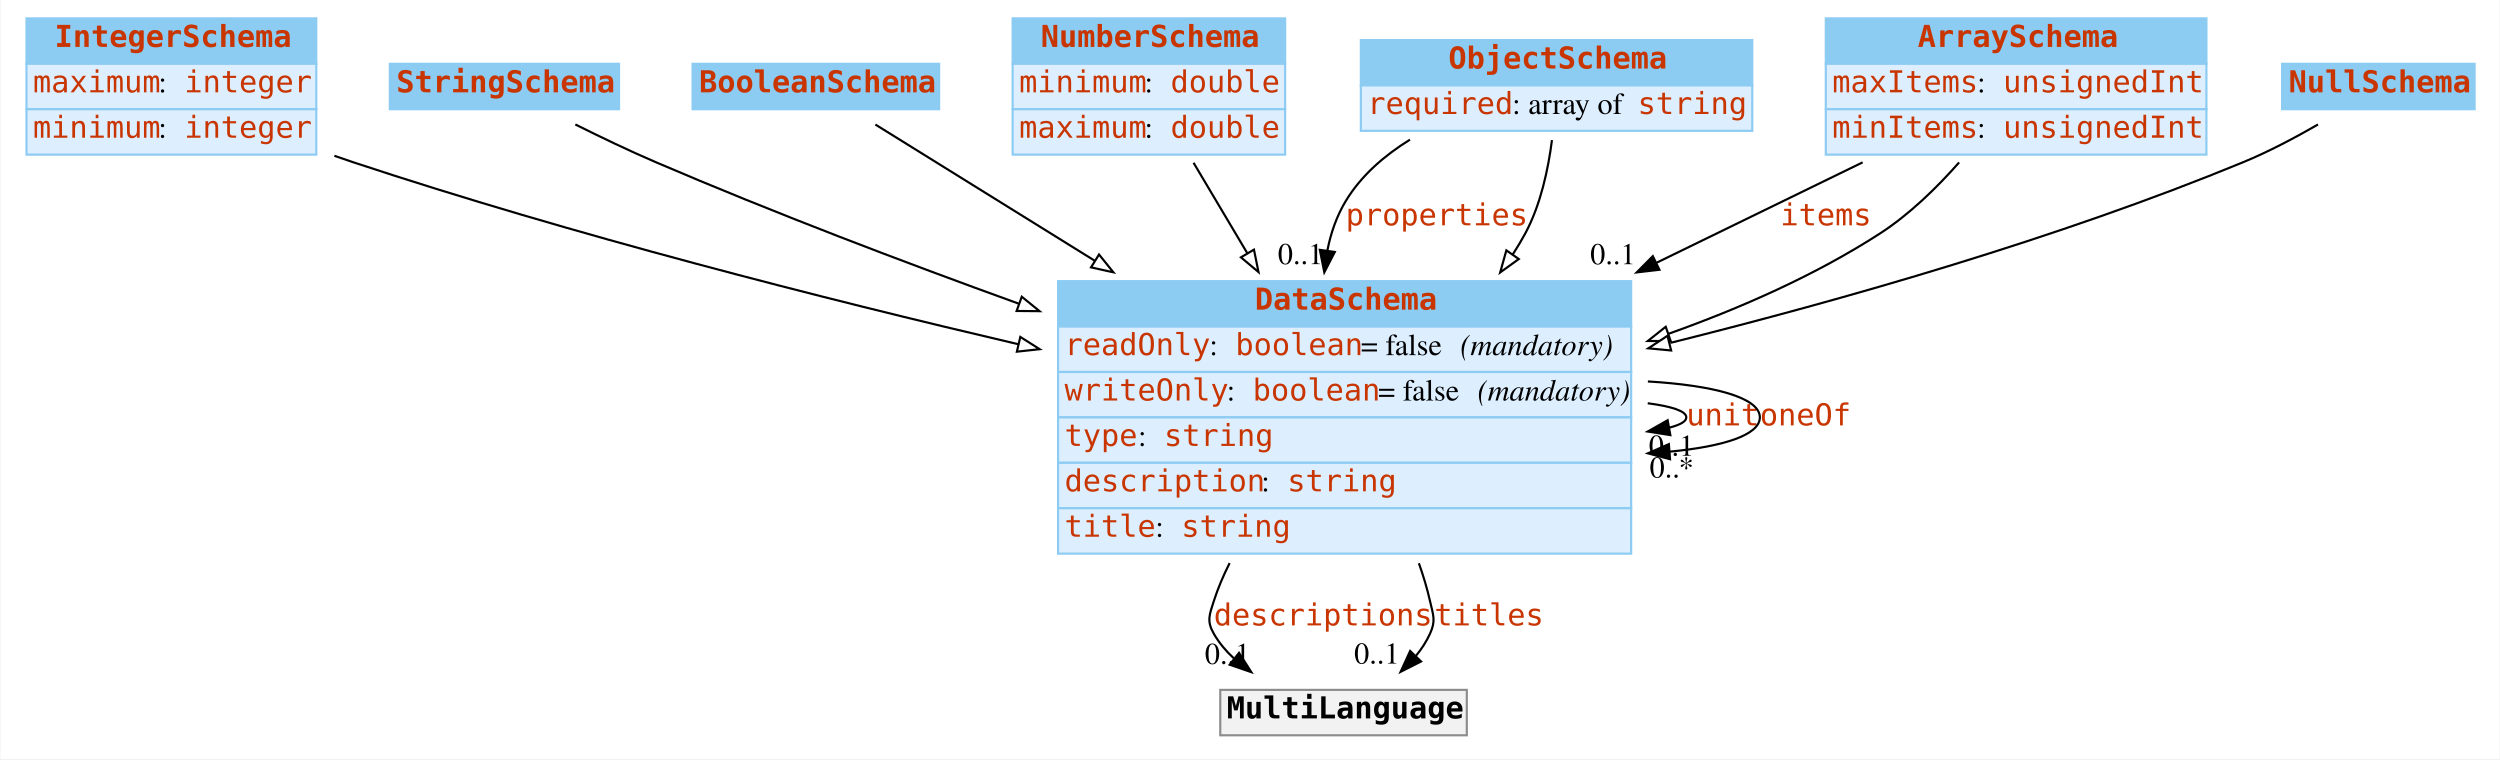
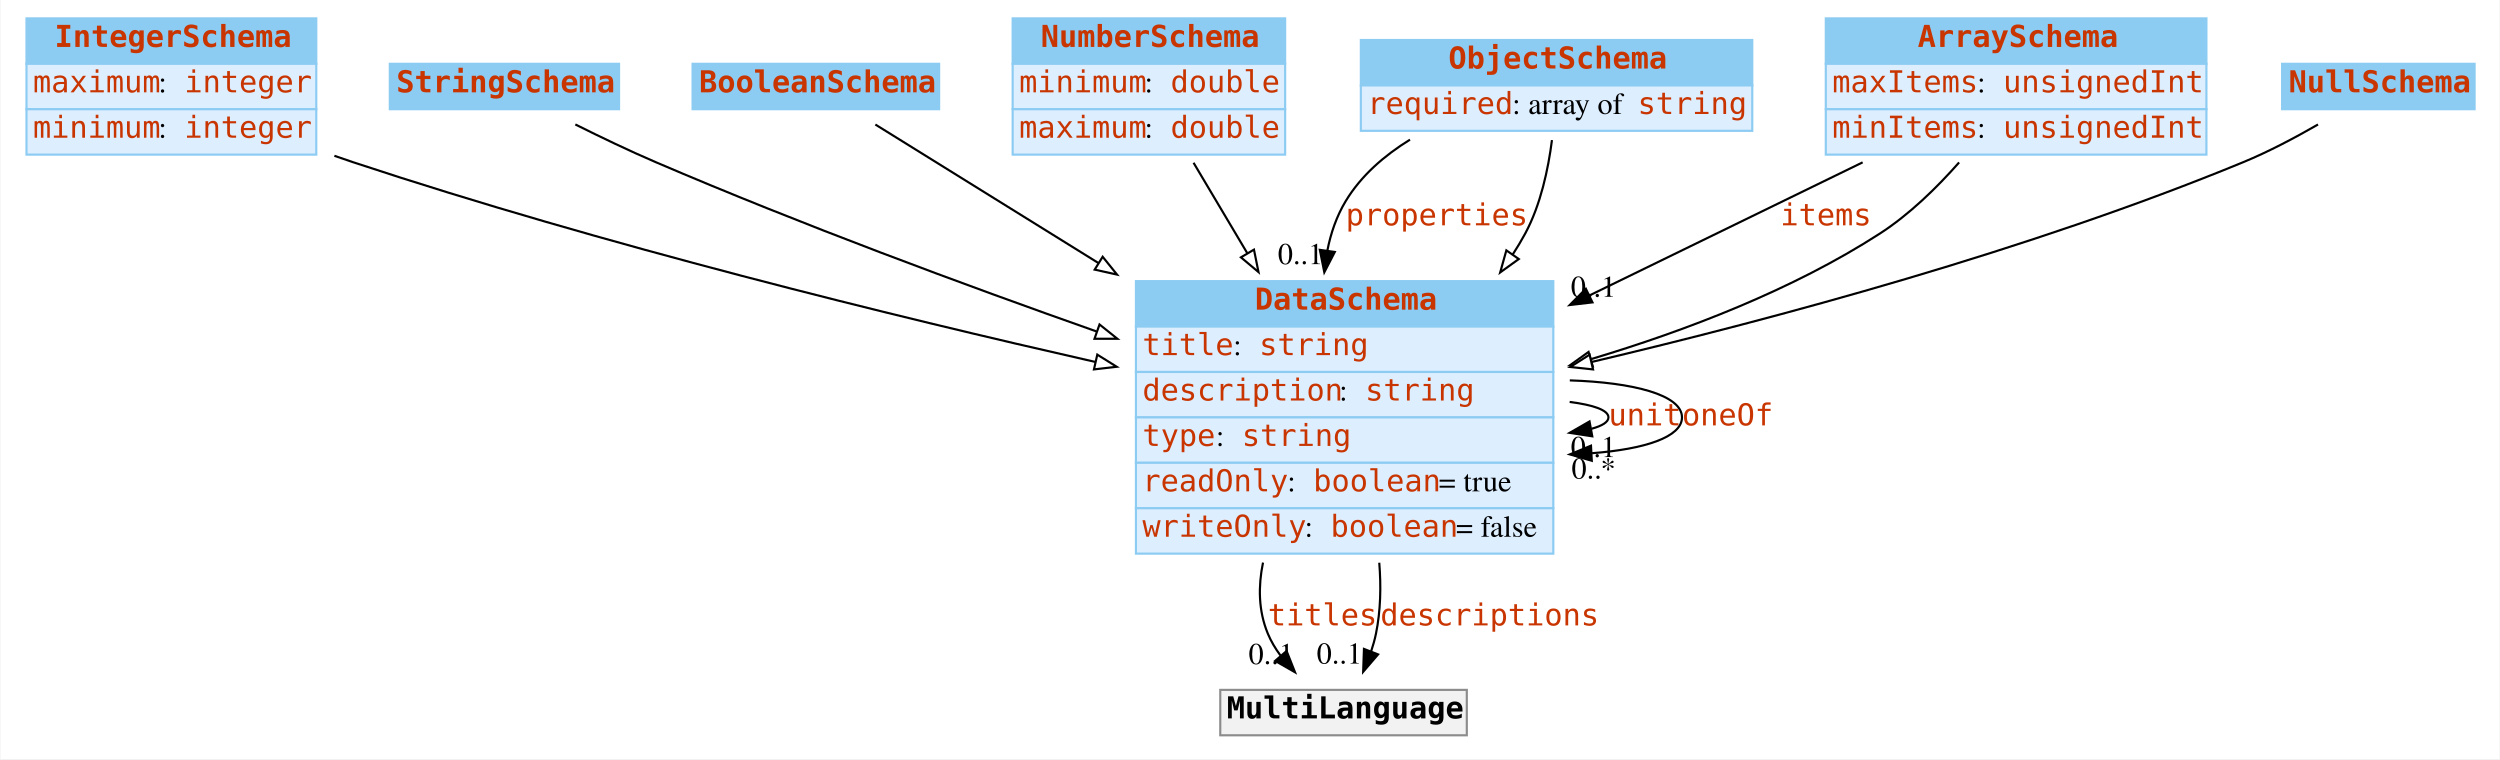
<svg xmlns="http://www.w3.org/2000/svg" width="1156pt" height="351pt" viewBox="0.00 0.00 1155.50 351.00">
  <g id="graph0" class="graph" transform="scale(1 1) rotate(0) translate(4 347)">
    <polygon fill="white" stroke="none" points="-4,4 -4,-347 1151.5,-347 1151.5,4 -4,4" />
    <g id="node1" class="node">
      <polygon fill="#8ccbf2" stroke="none" points="8,-317.5 8,-338.5 142,-338.5 142,-317.5 8,-317.5" />
      <polygon fill="none" stroke="#8ccbf2" points="8,-317.5 8,-338.5 142,-338.5 142,-317.5 8,-317.5" />
      <text text-anchor="start" x="21" y="-325.3" font-family="mono" font-weight="bold" font-size="14.00" fill="#c83500">IntegerSchema</text>
      <polygon fill="#ddeeff" stroke="none" points="8,-296.5 8,-317.5 142,-317.5 142,-296.5 8,-296.5" />
      <polygon fill="none" stroke="#8ccbf2" points="8,-296.5 8,-317.5 142,-317.5 142,-296.5 8,-296.5" />
      <text text-anchor="start" x="11" y="-304.3" font-family="mono" font-size="14.00" fill="#c83500">maximum</text>
      <text text-anchor="start" x="69" y="-304.3" font-family="Times,serif" font-size="14.00"> : </text>
      <text text-anchor="start" x="81" y="-304.3" font-family="mono" font-size="14.00" fill="#c83500">integer</text>
      <polygon fill="#ddeeff" stroke="none" points="8,-275.5 8,-296.5 142,-296.5 142,-275.5 8,-275.5" />
      <polygon fill="none" stroke="#8ccbf2" points="8,-275.5 8,-296.5 142,-296.5 142,-275.5 8,-275.5" />
      <text text-anchor="start" x="11" y="-283.3" font-family="mono" font-size="14.00" fill="#c83500">minimum</text>
      <text text-anchor="start" x="69" y="-283.3" font-family="Times,serif" font-size="14.00"> : </text>
      <text text-anchor="start" x="81" y="-283.3" font-family="mono" font-size="14.00" fill="#c83500">integer</text>
    </g>
    <g id="node8" class="node">
-       <polygon fill="#8ccbf2" stroke="none" points="485,-196 485,-217 750,-217 750,-196 485,-196" />
-       <polygon fill="none" stroke="#8ccbf2" points="485,-196 485,-217 750,-217 750,-196 485,-196" />
+       <polygon fill="#8ccbf2" stroke="none" points="521,-196 521,-217 714,-217 714,-196 521,-196" />
+       <polygon fill="none" stroke="#8ccbf2" points="521,-196 521,-217 714,-217 714,-196 521,-196" />
      <text text-anchor="start" x="576" y="-203.8" font-family="mono" font-weight="bold" font-size="14.00" fill="#c83500">DataSchema</text>
-       <polygon fill="#ddeeff" stroke="none" points="485,-175 485,-196 750,-196 750,-175 485,-175" />
-       <polygon fill="none" stroke="#8ccbf2" points="485,-175 485,-196 750,-196 750,-175 485,-175" />
-       <text text-anchor="start" x="488" y="-182.8" font-family="mono" font-size="14.00" fill="#c83500">readOnly</text>
-       <text text-anchor="start" x="555" y="-182.8" font-family="Times,serif" font-size="14.00"> : </text>
-       <text text-anchor="start" x="567" y="-182.8" font-family="mono" font-size="14.00" fill="#c83500">boolean</text>
-       <text text-anchor="start" x="625" y="-182.8" font-family="Times,serif" font-size="14.00"> = false </text>
-       <text text-anchor="start" x="671" y="-182.8" font-family="Times,serif" font-style="italic" font-size="14.00">(mandatory)</text>
-       <polygon fill="#ddeeff" stroke="none" points="485,-154 485,-175 750,-175 750,-154 485,-154" />
-       <polygon fill="none" stroke="#8ccbf2" points="485,-154 485,-175 750,-175 750,-154 485,-154" />
-       <text text-anchor="start" x="488" y="-161.8" font-family="mono" font-size="14.00" fill="#c83500">writeOnly</text>
-       <text text-anchor="start" x="563" y="-161.8" font-family="Times,serif" font-size="14.00"> : </text>
-       <text text-anchor="start" x="575" y="-161.8" font-family="mono" font-size="14.00" fill="#c83500">boolean</text>
-       <text text-anchor="start" x="633" y="-161.8" font-family="Times,serif" font-size="14.00"> = false </text>
-       <text text-anchor="start" x="679" y="-161.8" font-family="Times,serif" font-style="italic" font-size="14.00">(mandatory)</text>
-       <polygon fill="#ddeeff" stroke="none" points="485,-133 485,-154 750,-154 750,-133 485,-133" />
-       <polygon fill="none" stroke="#8ccbf2" points="485,-133 485,-154 750,-154 750,-133 485,-133" />
-       <text text-anchor="start" x="488" y="-140.8" font-family="mono" font-size="14.00" fill="#c83500">type</text>
-       <text text-anchor="start" x="522" y="-140.8" font-family="Times,serif" font-size="14.00"> : </text>
-       <text text-anchor="start" x="534" y="-140.8" font-family="mono" font-size="14.00" fill="#c83500">string</text>
-       <polygon fill="#ddeeff" stroke="none" points="485,-112 485,-133 750,-133 750,-112 485,-112" />
-       <polygon fill="none" stroke="#8ccbf2" points="485,-112 485,-133 750,-133 750,-112 485,-112" />
-       <text text-anchor="start" x="488" y="-119.8" font-family="mono" font-size="14.00" fill="#c83500">description</text>
-       <text text-anchor="start" x="579" y="-119.8" font-family="Times,serif" font-size="14.00"> : </text>
-       <text text-anchor="start" x="591" y="-119.8" font-family="mono" font-size="14.00" fill="#c83500">string</text>
-       <polygon fill="#ddeeff" stroke="none" points="485,-91 485,-112 750,-112 750,-91 485,-91" />
-       <polygon fill="none" stroke="#8ccbf2" points="485,-91 485,-112 750,-112 750,-91 485,-91" />
-       <text text-anchor="start" x="488" y="-98.8" font-family="mono" font-size="14.00" fill="#c83500">title</text>
-       <text text-anchor="start" x="530" y="-98.8" font-family="Times,serif" font-size="14.00"> : </text>
-       <text text-anchor="start" x="542" y="-98.8" font-family="mono" font-size="14.00" fill="#c83500">string</text>
+       <polygon fill="#ddeeff" stroke="none" points="521,-175 521,-196 714,-196 714,-175 521,-175" />
+       <polygon fill="none" stroke="#8ccbf2" points="521,-175 521,-196 714,-196 714,-175 521,-175" />
+       <text text-anchor="start" x="524" y="-182.8" font-family="mono" font-size="14.00" fill="#c83500">title</text>
+       <text text-anchor="start" x="566" y="-182.8" font-family="Times,serif" font-size="14.00"> : </text>
+       <text text-anchor="start" x="578" y="-182.8" font-family="mono" font-size="14.00" fill="#c83500">string</text>
+       <polygon fill="#ddeeff" stroke="none" points="521,-154 521,-175 714,-175 714,-154 521,-154" />
+       <polygon fill="none" stroke="#8ccbf2" points="521,-154 521,-175 714,-175 714,-154 521,-154" />
+       <text text-anchor="start" x="524" y="-161.8" font-family="mono" font-size="14.00" fill="#c83500">description</text>
+       <text text-anchor="start" x="615" y="-161.8" font-family="Times,serif" font-size="14.00"> : </text>
+       <text text-anchor="start" x="627" y="-161.8" font-family="mono" font-size="14.00" fill="#c83500">string</text>
+       <polygon fill="#ddeeff" stroke="none" points="521,-133 521,-154 714,-154 714,-133 521,-133" />
+       <polygon fill="none" stroke="#8ccbf2" points="521,-133 521,-154 714,-154 714,-133 521,-133" />
+       <text text-anchor="start" x="524" y="-140.8" font-family="mono" font-size="14.00" fill="#c83500">type</text>
+       <text text-anchor="start" x="558" y="-140.8" font-family="Times,serif" font-size="14.00"> : </text>
+       <text text-anchor="start" x="570" y="-140.8" font-family="mono" font-size="14.00" fill="#c83500">string</text>
+       <polygon fill="#ddeeff" stroke="none" points="521,-112 521,-133 714,-133 714,-112 521,-112" />
+       <polygon fill="none" stroke="#8ccbf2" points="521,-112 521,-133 714,-133 714,-112 521,-112" />
+       <text text-anchor="start" x="524" y="-119.8" font-family="mono" font-size="14.00" fill="#c83500">readOnly</text>
+       <text text-anchor="start" x="591" y="-119.8" font-family="Times,serif" font-size="14.00"> : </text>
+       <text text-anchor="start" x="603" y="-119.8" font-family="mono" font-size="14.00" fill="#c83500">boolean</text>
+       <text text-anchor="start" x="661" y="-119.8" font-family="Times,serif" font-size="14.00"> = true</text>
+       <polygon fill="#ddeeff" stroke="none" points="521,-91 521,-112 714,-112 714,-91 521,-91" />
+       <polygon fill="none" stroke="#8ccbf2" points="521,-91 521,-112 714,-112 714,-91 521,-91" />
+       <text text-anchor="start" x="524" y="-98.8" font-family="mono" font-size="14.00" fill="#c83500">writeOnly</text>
+       <text text-anchor="start" x="599" y="-98.8" font-family="Times,serif" font-size="14.00"> : </text>
+       <text text-anchor="start" x="611" y="-98.8" font-family="mono" font-size="14.00" fill="#c83500">boolean</text>
+       <text text-anchor="start" x="669" y="-98.8" font-family="Times,serif" font-size="14.00"> = false</text>
    </g>
-     <g id="edge8" class="edge">
-       <path fill="none" stroke="black" d="M150.369,-274.964C153.272,-273.934 156.157,-272.942 159,-272 260.191,-238.477 376.605,-208.851 466.743,-187.798" />
-       <polygon fill="white" stroke="black" points="467.543,-191.206 476.49,-185.531 465.957,-184.388 467.543,-191.206" />
+     <g id="edge7" class="edge">
+       <path fill="none" stroke="black" d="M150.369,-274.964C153.272,-273.934 156.157,-272.942 159,-272 274.119,-233.863 408.94,-200.77 502.361,-179.605" />
+       <polygon fill="white" stroke="black" points="503.137,-183.018 512.122,-177.403 501.596,-176.189 503.137,-183.018" />
    </g>
    <g id="node2" class="node">
      <polygon fill="#8ccbf2" stroke="none" points="176,-296.5 176,-317.5 282,-317.5 282,-296.5 176,-296.5" />
      <polygon fill="none" stroke="#8ccbf2" points="176,-296.5 176,-317.5 282,-317.5 282,-296.5 176,-296.5" />
      <text text-anchor="start" x="179" y="-304.3" font-family="mono" font-weight="bold" font-size="14.00" fill="#c83500">StringSchema</text>
    </g>
    <g id="edge13" class="edge">
-       <path fill="none" stroke="black" d="M261.782,-289.455C273.412,-283.645 286.673,-277.288 299,-272 353.06,-248.809 413.406,-225.884 466.88,-206.556" />
-       <polygon fill="white" stroke="black" points="468.213,-209.796 476.435,-203.114 465.84,-203.21 468.213,-209.796" />
+       <path fill="none" stroke="black" d="M261.782,-289.455C273.412,-283.645 286.673,-277.288 299,-272 365.584,-243.437 441.703,-215.277 502.773,-193.743" />
+       <polygon fill="white" stroke="black" points="504.167,-196.963 512.441,-190.345 501.846,-190.359 504.167,-196.963" />
    </g>
    <g id="node3" class="node">
      <polygon fill="#8ccbf2" stroke="none" points="316,-296.5 316,-317.5 430,-317.5 430,-296.5 316,-296.5" />
      <polygon fill="none" stroke="#8ccbf2" points="316,-296.5 316,-317.5 430,-317.5 430,-296.5 316,-296.5" />
      <text text-anchor="start" x="319" y="-304.3" font-family="mono" font-weight="bold" font-size="14.00" fill="#c83500">BooleanSchema</text>
    </g>
-     <g id="edge10" class="edge">
-       <path fill="none" stroke="black" d="M400.516,-289.416C425.544,-273.876 464.241,-249.848 502.035,-226.382" />
-       <polygon fill="white" stroke="black" points="503.939,-229.32 510.588,-221.071 500.246,-223.373 503.939,-229.32" />
+     <g id="edge11" class="edge">
+       <path fill="none" stroke="black" d="M400.516,-289.416C425.891,-273.66 465.318,-249.179 503.609,-225.405" />
+       <polygon fill="white" stroke="black" points="505.621,-228.275 512.271,-220.027 501.929,-222.328 505.621,-228.275" />
    </g>
    <g id="node4" class="node">
      <polygon fill="#8ccbf2" stroke="none" points="464,-317.5 464,-338.5 590,-338.5 590,-317.5 464,-317.5" />
      <polygon fill="none" stroke="#8ccbf2" points="464,-317.5 464,-338.5 590,-338.5 590,-317.5 464,-317.5" />
      <text text-anchor="start" x="477" y="-325.3" font-family="mono" font-weight="bold" font-size="14.00" fill="#c83500">NumberSchema</text>
      <polygon fill="#ddeeff" stroke="none" points="464,-296.5 464,-317.5 590,-317.5 590,-296.5 464,-296.5" />
      <polygon fill="none" stroke="#8ccbf2" points="464,-296.5 464,-317.5 590,-317.5 590,-296.5 464,-296.5" />
      <text text-anchor="start" x="467" y="-304.3" font-family="mono" font-size="14.00" fill="#c83500">minimum</text>
      <text text-anchor="start" x="525" y="-304.3" font-family="Times,serif" font-size="14.00"> : </text>
      <text text-anchor="start" x="537" y="-304.3" font-family="mono" font-size="14.00" fill="#c83500">double</text>
      <polygon fill="#ddeeff" stroke="none" points="464,-275.5 464,-296.5 590,-296.5 590,-275.5 464,-275.5" />
      <polygon fill="none" stroke="#8ccbf2" points="464,-275.5 464,-296.5 590,-296.5 590,-275.5 464,-275.5" />
      <text text-anchor="start" x="467" y="-283.3" font-family="mono" font-size="14.00" fill="#c83500">maximum</text>
      <text text-anchor="start" x="525" y="-283.3" font-family="Times,serif" font-size="14.00"> : </text>
      <text text-anchor="start" x="537" y="-283.3" font-family="mono" font-size="14.00" fill="#c83500">double</text>
    </g>
-     <g id="edge7" class="edge">
+     <g id="edge8" class="edge">
      <path fill="none" stroke="black" d="M547.648,-271.743C555.11,-259.182 563.85,-244.47 572.562,-229.804" />
      <polygon fill="white" stroke="black" points="575.58,-231.577 577.678,-221.192 569.562,-228.002 575.58,-231.577" />
    </g>
    <g id="node5" class="node">
      <polygon fill="#8ccbf2" stroke="none" points="625,-307.5 625,-328.5 806,-328.5 806,-307.5 625,-307.5" />
      <polygon fill="none" stroke="#8ccbf2" points="625,-307.5 625,-328.5 806,-328.5 806,-307.5 625,-307.5" />
      <text text-anchor="start" x="665.5" y="-315.3" font-family="mono" font-weight="bold" font-size="14.00" fill="#c83500">ObjectSchema</text>
      <polygon fill="#ddeeff" stroke="none" points="625,-286.5 625,-307.5 806,-307.5 806,-286.5 625,-286.5" />
      <polygon fill="none" stroke="#8ccbf2" points="625,-286.5 625,-307.5 806,-307.5 806,-286.5 625,-286.5" />
      <text text-anchor="start" x="628" y="-294.3" font-family="mono" font-size="14.00" fill="#c83500">required</text>
      <text text-anchor="start" x="695" y="-294.3" font-family="Times,serif" font-size="14.00"> : array of </text>
      <text text-anchor="start" x="753" y="-294.3" font-family="mono" font-size="14.00" fill="#c83500">string</text>
    </g>
    <g id="edge1" class="edge">
      <path fill="none" stroke="black" d="M647.732,-282.423C635.903,-275.127 625.117,-265.808 618,-254 613.774,-246.988 611.086,-239.158 609.509,-231.057" />
      <polygon fill="black" stroke="black" points="612.965,-230.495 608.11,-221.078 606.033,-231.467 612.965,-230.495" />
      <text text-anchor="start" x="618" y="-242.8" font-family="mono" font-size="14.00" fill="#c83500">properties</text>
      <text text-anchor="middle" x="597.11" y="-224.878" font-family="Times,serif" font-size="14.00">0..1</text>
    </g>
-     <g id="edge12" class="edge">
+     <g id="edge10" class="edge">
      <path fill="none" stroke="black" d="M713.377,-282.225C711.666,-268.829 708.163,-252.27 701,-239 699.231,-235.722 697.293,-232.488 695.219,-229.309" />
      <polygon fill="white" stroke="black" points="698.03,-227.221 689.434,-221.027 692.291,-231.23 698.03,-227.221" />
    </g>
    <g id="node6" class="node">
      <polygon fill="#8ccbf2" stroke="none" points="840,-317.5 840,-338.5 1016,-338.5 1016,-317.5 840,-317.5" />
      <polygon fill="none" stroke="#8ccbf2" points="840,-317.5 840,-338.5 1016,-338.5 1016,-317.5 840,-317.5" />
      <text text-anchor="start" x="882.5" y="-325.3" font-family="mono" font-weight="bold" font-size="14.00" fill="#c83500">ArraySchema</text>
      <polygon fill="#ddeeff" stroke="none" points="840,-296.5 840,-317.5 1016,-317.5 1016,-296.5 840,-296.5" />
      <polygon fill="none" stroke="#8ccbf2" points="840,-296.5 840,-317.5 1016,-317.5 1016,-296.5 840,-296.5" />
      <text text-anchor="start" x="843" y="-304.3" font-family="mono" font-size="14.00" fill="#c83500">maxItems</text>
      <text text-anchor="start" x="910" y="-304.3" font-family="Times,serif" font-size="14.00"> : </text>
      <text text-anchor="start" x="922" y="-304.3" font-family="mono" font-size="14.00" fill="#c83500">unsignedInt</text>
      <polygon fill="#ddeeff" stroke="none" points="840,-275.5 840,-296.5 1016,-296.5 1016,-275.5 840,-275.5" />
      <polygon fill="none" stroke="#8ccbf2" points="840,-275.5 840,-296.5 1016,-296.5 1016,-275.5 840,-275.5" />
      <text text-anchor="start" x="843" y="-283.3" font-family="mono" font-size="14.00" fill="#c83500">minItems</text>
      <text text-anchor="start" x="910" y="-283.3" font-family="Times,serif" font-size="14.00"> : </text>
      <text text-anchor="start" x="922" y="-283.3" font-family="mono" font-size="14.00" fill="#c83500">unsignedInt</text>
    </g>
    <g id="edge2" class="edge">
-       <path fill="none" stroke="black" d="M857.04,-271.933C828.691,-258.123 794.956,-241.689 761.866,-225.57" />
-       <polygon fill="black" stroke="black" points="763.078,-222.267 752.555,-221.034 760.012,-228.56 763.078,-222.267" />
+       <path fill="none" stroke="black" d="M857.04,-271.933C819.711,-253.748 773.044,-231.015 730.808,-210.44" />
+       <polygon fill="black" stroke="black" points="732.11,-207.181 721.587,-205.948 729.045,-213.474 732.11,-207.181" />
      <text text-anchor="start" x="819" y="-242.8" font-family="mono" font-size="14.00" fill="#c83500">items</text>
-       <text text-anchor="middle" x="741.555" y="-224.834" font-family="Times,serif" font-size="14.00">0..1</text>
+       <text text-anchor="middle" x="732.587" y="-209.748" font-family="Times,serif" font-size="14.00">0..1</text>
    </g>
    <g id="edge9" class="edge">
-       <path fill="none" stroke="black" d="M901.641,-271.886C891.278,-260.14 878.602,-247.781 865,-239 835.327,-219.845 800.821,-204.58 767.15,-192.607" />
-       <polygon fill="white" stroke="black" points="768.275,-189.293 757.68,-189.317 765.978,-195.905 768.275,-189.293" />
+       <path fill="none" stroke="black" d="M901.641,-271.886C891.278,-260.14 878.602,-247.781 865,-239 824.7,-212.985 775.488,-194.145 731.557,-180.984" />
+       <polygon fill="white" stroke="black" points="732.267,-177.545 721.686,-178.095 730.3,-184.264 732.267,-177.545" />
    </g>
    <g id="node7" class="node">
      <polygon fill="#8ccbf2" stroke="none" points="1051,-296.5 1051,-317.5 1140,-317.5 1140,-296.5 1051,-296.5" />
      <polygon fill="none" stroke="#8ccbf2" points="1051,-296.5 1051,-317.5 1140,-317.5 1140,-296.5 1051,-296.5" />
      <text text-anchor="start" x="1054" y="-304.3" font-family="mono" font-weight="bold" font-size="14.00" fill="#c83500">NullSchema</text>
    </g>
-     <g id="edge11" class="edge">
-       <path fill="none" stroke="black" d="M1067.6,-289.442C1057.06,-283.364 1044.73,-276.835 1033,-272 947.691,-236.836 848.334,-208.455 768.118,-188.455" />
-       <polygon fill="white" stroke="black" points="768.481,-184.939 757.933,-185.935 766.799,-191.734 768.481,-184.939" />
+     <g id="edge12" class="edge">
+       <path fill="none" stroke="black" d="M1067.6,-289.442C1057.06,-283.364 1044.73,-276.835 1033,-272 934.253,-231.297 816.684,-199.682 731.765,-179.634" />
+       <polygon fill="white" stroke="black" points="732.369,-176.181 721.835,-177.307 730.772,-182.996 732.369,-176.181" />
    </g>
    <g id="edge4" class="edge">
-       <path fill="none" stroke="black" d="M757.658,-160.536C768.688,-159.098 775.5,-156.92 775.5,-154 775.5,-152.129 772.704,-150.563 767.795,-149.301" />
-       <polygon fill="black" stroke="black" points="768.122,-145.803 757.658,-147.464 766.874,-152.691 768.122,-145.803" />
-       <text text-anchor="start" x="775.5" y="-150.3" font-family="mono" font-size="14.00" fill="#c83500">unit</text>
-       <text text-anchor="middle" x="768.658" y="-136.264" font-family="Times,serif" font-size="14.00">0..1</text>
+       <path fill="none" stroke="black" d="M721.552,-161.146C732.49,-159.751 739.5,-157.369 739.5,-154 739.5,-151.842 736.623,-150.088 731.68,-148.74" />
+       <polygon fill="black" stroke="black" points="732.024,-145.244 721.552,-146.854 730.742,-152.126 732.024,-145.244" />
+       <text text-anchor="start" x="739.5" y="-150.3" font-family="mono" font-size="14.00" fill="#c83500">unit</text>
+       <text text-anchor="middle" x="732.552" y="-135.654" font-family="Times,serif" font-size="14.00">0..1</text>
    </g>
-     <g id="edge5" class="edge">
-       <path fill="none" stroke="black" d="M757.733,-170.618C787.651,-168.838 809.5,-163.299 809.5,-154 809.5,-145.791 792.472,-140.512 767.896,-138.163" />
-       <polygon fill="black" stroke="black" points="767.972,-134.658 757.733,-137.382 767.435,-141.638 767.972,-134.658" />
-       <text text-anchor="start" x="809.5" y="-150.3" font-family="mono" font-size="14.00" fill="#c83500">oneOf</text>
-       <text text-anchor="middle" x="768.733" y="-126.182" font-family="Times,serif" font-size="14.00">0..*</text>
+     <g id="edge6" class="edge">
+       <path fill="none" stroke="black" d="M721.623,-171.111C750.788,-170.17 773.5,-164.467 773.5,-154 773.5,-144.801 755.956,-139.281 731.905,-137.44" />
+       <polygon fill="black" stroke="black" points="731.796,-133.93 721.623,-136.889 731.421,-140.92 731.796,-133.93" />
+       <text text-anchor="start" x="773.5" y="-150.3" font-family="mono" font-size="14.00" fill="#c83500">oneOf</text>
+       <text text-anchor="middle" x="732.623" y="-125.689" font-family="Times,serif" font-size="14.00">0..*</text>
    </g>
    <g id="node9" class="node">
      <polygon fill="#f2f2f2" stroke="none" points="560,-7 560,-28 674,-28 674,-7 560,-7" />
      <polygon fill="none" stroke="#8c8c8c" points="560,-7 560,-28 674,-28 674,-7 560,-7" />
      <text text-anchor="start" x="563" y="-14.8" font-family="mono" font-weight="bold" font-size="14.00">MultiLanguage</text>
    </g>
    <g id="edge3" class="edge">
-       <path fill="none" stroke="black" d="M564.338,-86.636C561.427,-80.883 558.914,-74.973 557,-69 554.965,-62.651 553.68,-59.781 557,-54 559.461,-49.716 562.67,-45.907 566.327,-42.53" />
-       <polygon fill="black" stroke="black" points="568.677,-45.134 574.361,-36.193 564.342,-39.638 568.677,-45.134" />
-       <text text-anchor="start" x="557" y="-57.8" font-family="mono" font-size="14.00" fill="#c83500">descriptions</text>
-       <text text-anchor="middle" x="563.361" y="-39.992" font-family="Times,serif" font-size="14.00">0..1</text>
+       <path fill="none" stroke="black" d="M579.767,-86.863C577.495,-75.814 577.64,-64.526 582,-54 583.468,-50.457 585.487,-47.086 587.821,-43.934" />
+       <polygon fill="black" stroke="black" points="590.673,-45.988 594.573,-36.137 585.381,-41.405 590.673,-45.988" />
+       <text text-anchor="start" x="582" y="-57.8" font-family="mono" font-size="14.00" fill="#c83500">titles</text>
+       <text text-anchor="middle" x="583.573" y="-39.937" font-family="Times,serif" font-size="14.00">0..1</text>
    </g>
-     <g id="edge6" class="edge">
-       <path fill="none" stroke="black" d="M651.843,-86.555C653.911,-80.728 655.683,-74.829 657,-69 658.469,-62.497 659.755,-60.071 657,-54 655.332,-50.324 653.066,-46.882 650.454,-43.701" />
-       <polygon fill="black" stroke="black" points="652.848,-41.14 643.397,-36.35 647.798,-45.988 652.848,-41.14" />
-       <text text-anchor="start" x="659" y="-57.8" font-family="mono" font-size="14.00" fill="#c83500">titles</text>
-       <text text-anchor="middle" x="632.397" y="-40.15" font-family="Times,serif" font-size="14.00">0..1</text>
+     <g id="edge5" class="edge">
+       <path fill="none" stroke="black" d="M633.52,-86.797C634.405,-75.808 634.167,-64.558 632,-54 631.446,-51.3 630.674,-48.552 629.771,-45.842" />
+       <polygon fill="black" stroke="black" points="632.966,-44.401 626.075,-36.353 626.443,-46.941 632.966,-44.401" />
+       <text text-anchor="start" x="634" y="-57.8" font-family="mono" font-size="14.00" fill="#c83500">descriptions</text>
+       <text text-anchor="middle" x="615.075" y="-40.153" font-family="Times,serif" font-size="14.00">0..1</text>
    </g>
  </g>
</svg>
